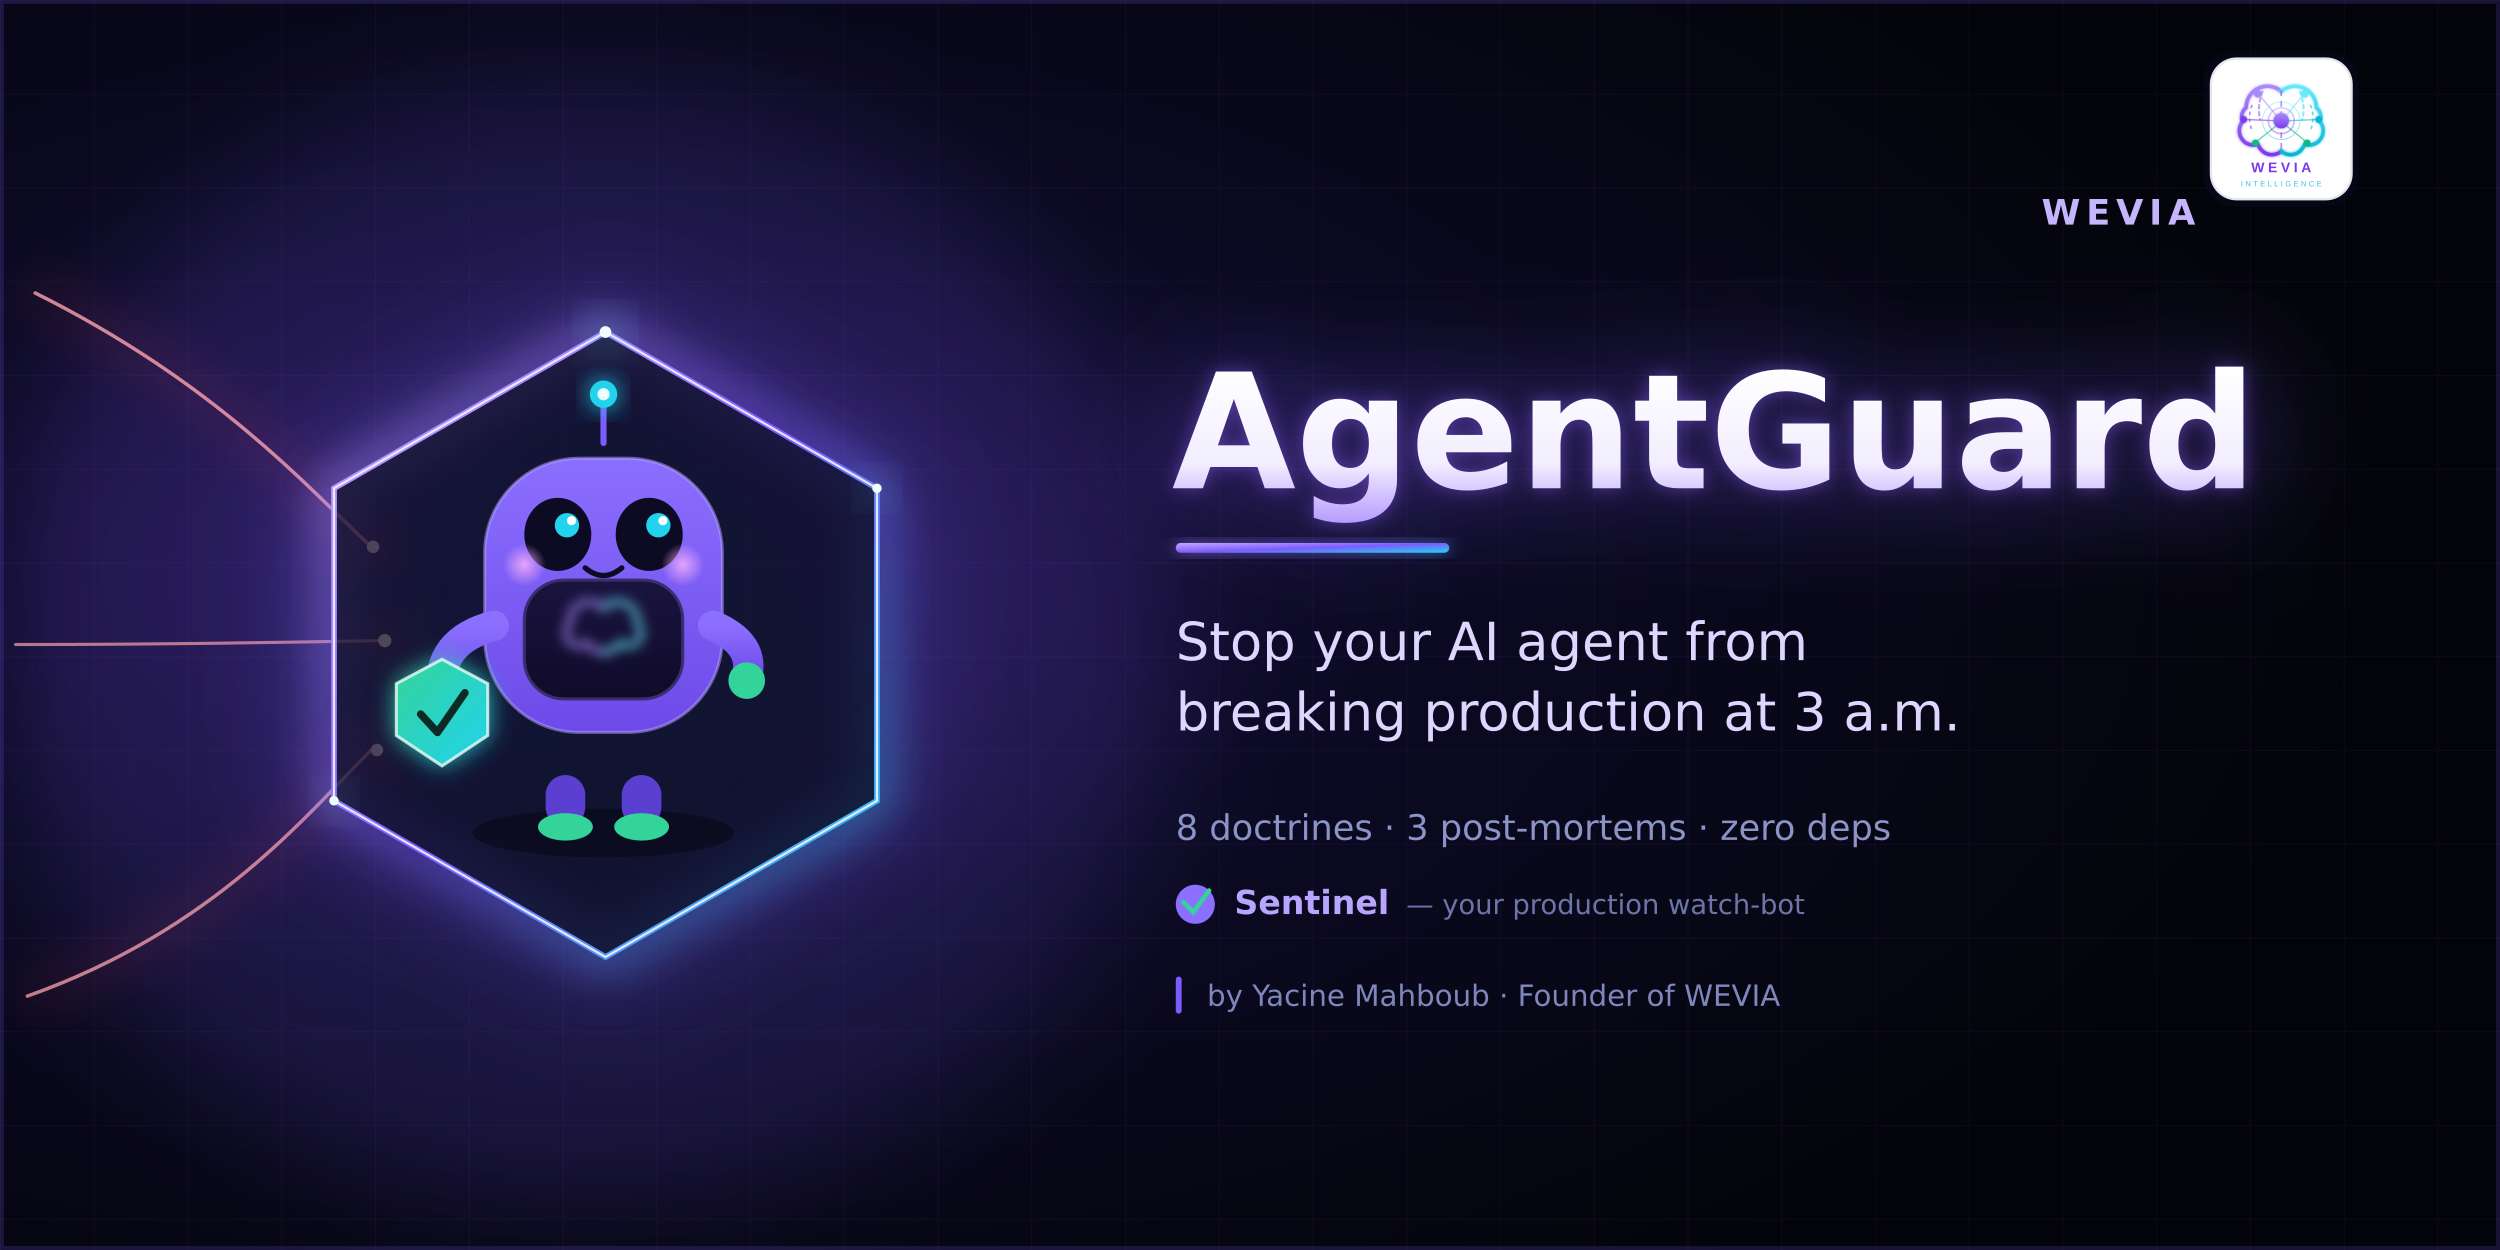
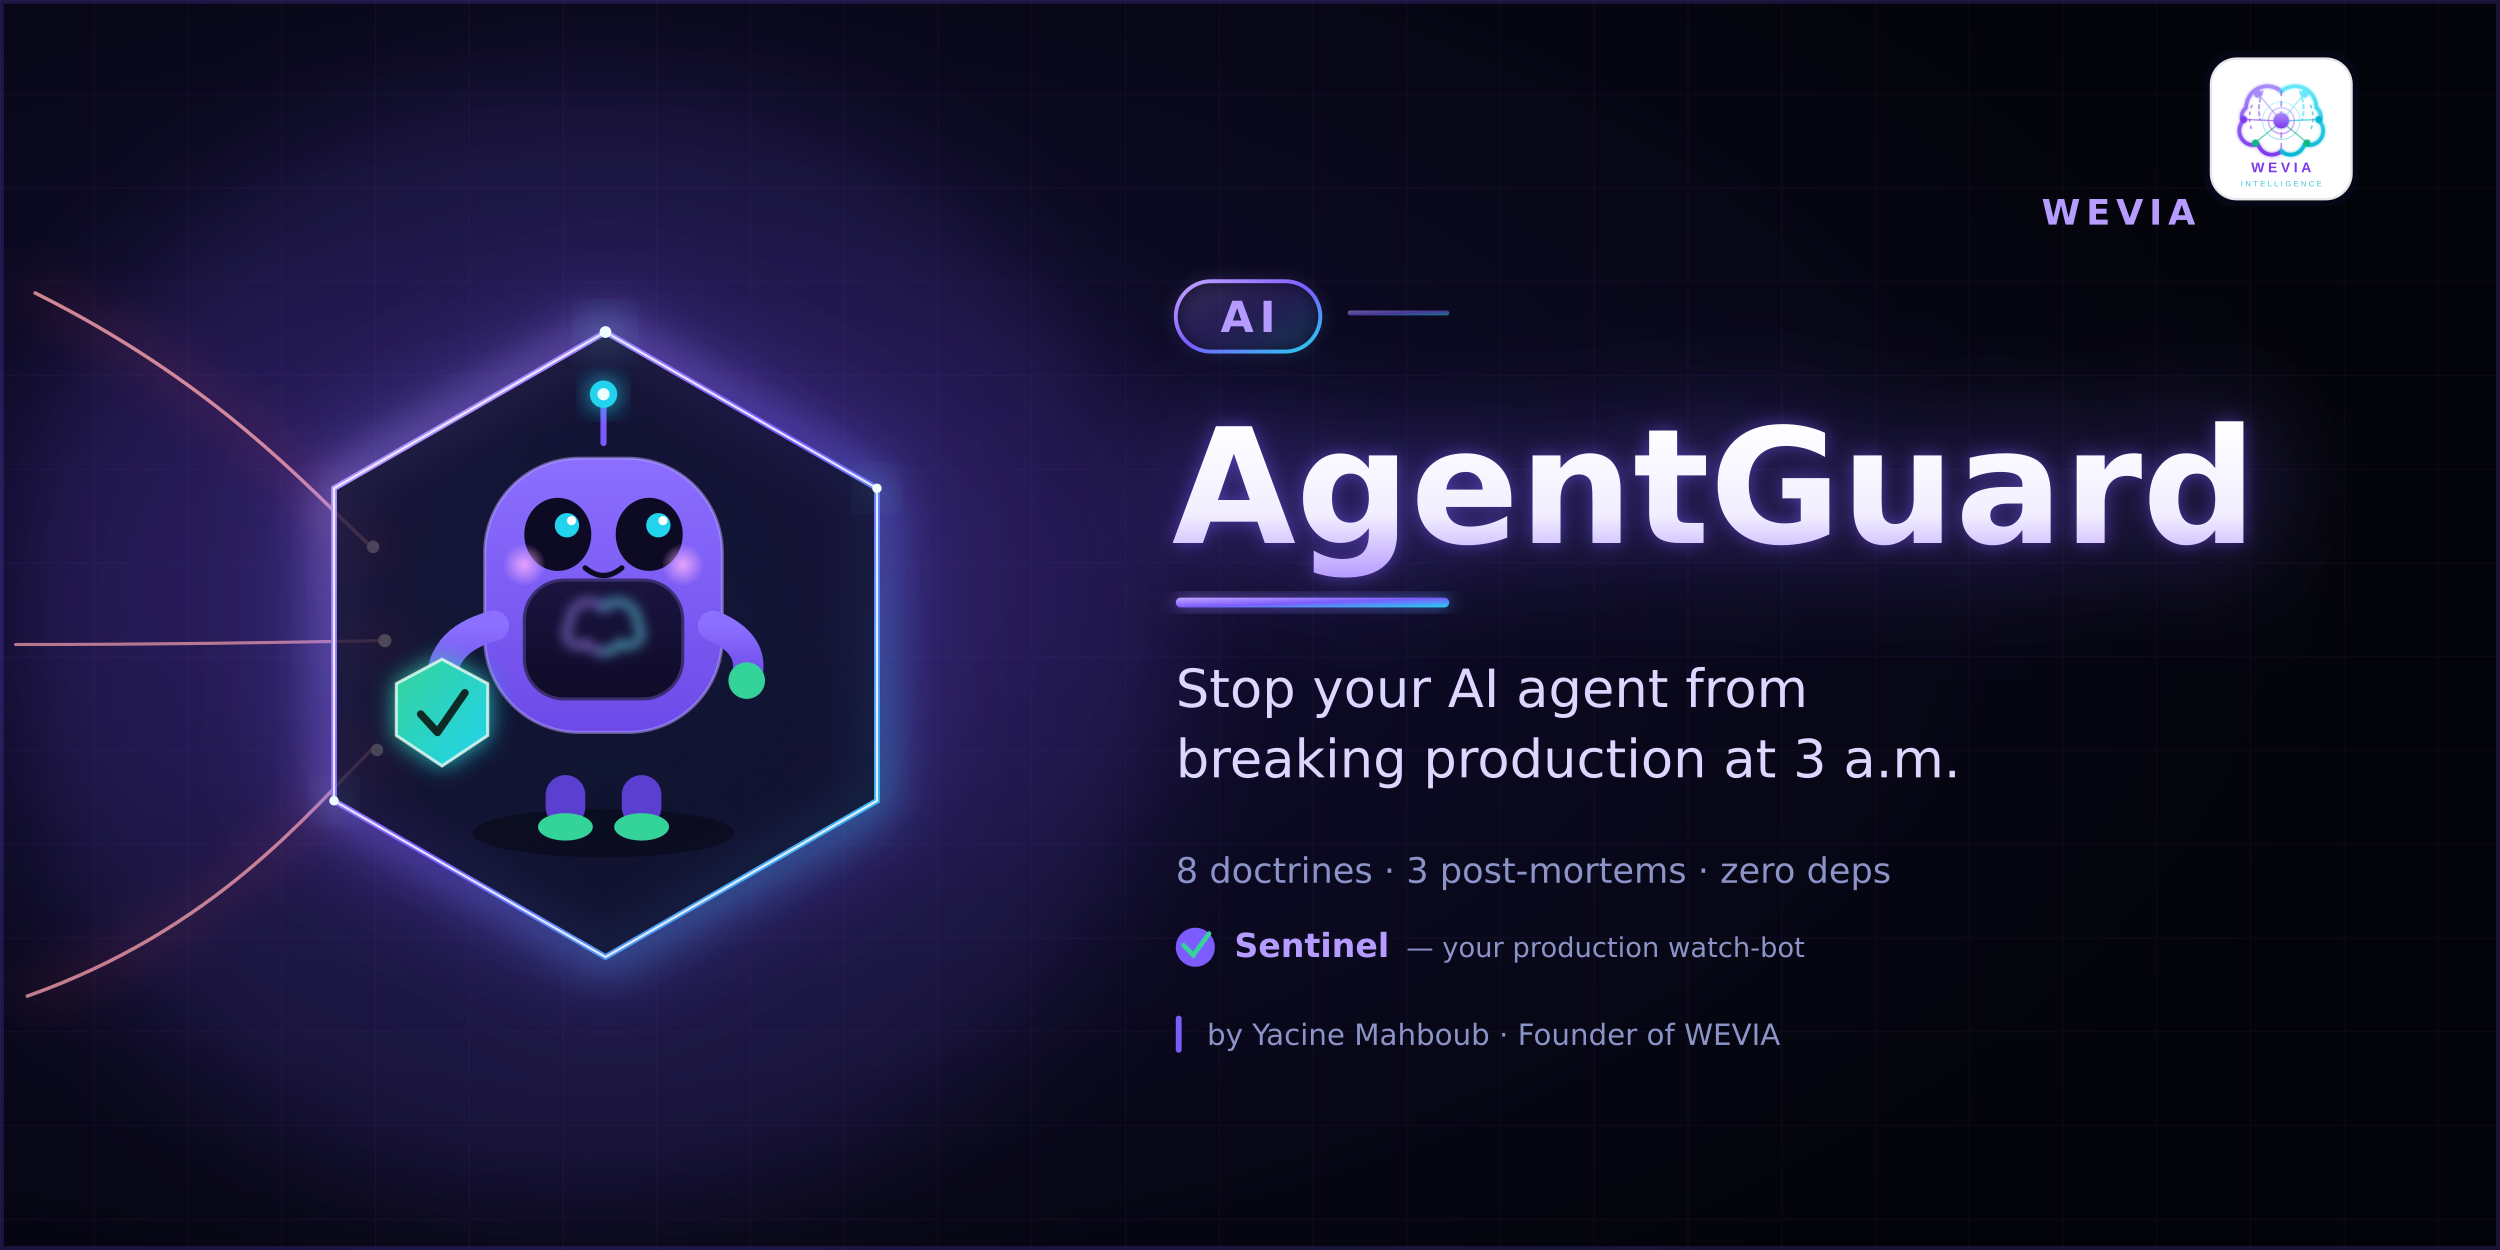
<svg xmlns="http://www.w3.org/2000/svg" viewBox="0 0 1280 640" width="1280" height="640">
  <defs>
    <radialGradient id="amb" cx="0.24" cy="0.46" r="0.72">
      <stop offset="0" stop-color="#241452" />
      <stop offset="0.42" stop-color="#0c0a24" />
      <stop offset="1" stop-color="#030409" />
    </radialGradient>
    <linearGradient id="neon" x1="0" y1="0" x2="1" y2="1">
      <stop offset="0" stop-color="#C4A6FF" />
      <stop offset="0.5" stop-color="#7C5CFF" />
      <stop offset="1" stop-color="#22D3EE" />
    </linearGradient>
    <linearGradient id="txtg" x1="0" y1="0" x2="0" y2="1">
      <stop offset="0" stop-color="#FFFFFF" />
-       <stop offset="0.62" stop-color="#F2EEFF" />
+       <stop offset="0.6" stop-color="#F2EEFF" />
      <stop offset="1" stop-color="#B69CFF" />
    </linearGradient>
    <filter id="bL" x="-100%" y="-100%" width="300%" height="300%">
      <feGaussianBlur stdDeviation="30" />
    </filter>
    <filter id="bM" x="-80%" y="-80%" width="260%" height="260%">
      <feGaussianBlur stdDeviation="12" />
    </filter>
    <filter id="bS" x="-60%" y="-60%" width="220%" height="220%">
      <feGaussianBlur stdDeviation="4.5" />
    </filter>
    <pattern id="mesh" width="48" height="48" patternUnits="userSpaceOnUse">
      <path d="M48 0H0V48" fill="none" stroke="#8B5CF6" stroke-opacity="0.06" stroke-width="1" />
    </pattern>
  </defs>
  <rect width="1280" height="640" fill="url(#amb)" />
  <rect width="1280" height="640" fill="url(#mesh)" />
  <ellipse cx="300" cy="330" rx="300" ry="290" fill="#7C5CFF" opacity="0.15" filter="url(#bL)" />
-   <ellipse cx="300" cy="330" rx="115" ry="115" fill="#22D3EE" opacity="0.10" filter="url(#bL)" />
+   <ellipse cx="300" cy="330" rx="118" ry="118" fill="#22D3EE" opacity="0.11" filter="url(#bL)" />
  <g transform="translate(1132,30) scale(0.6)">
    <rect x="-6" y="-6" width="132" height="132" rx="26" fill="#0a0a20" opacity="0.55" />
    <defs>
      <linearGradient id="wgl" x1="0" y1="0" x2="0" y2="1">
        <stop offset="0%" stop-color="#a78bfa" />
        <stop offset="100%" stop-color="#7c3aed" />
      </linearGradient>
      <linearGradient id="wgr" x1="0" y1="0" x2="0" y2="1">
        <stop offset="0%" stop-color="#67e8f9" />
        <stop offset="100%" stop-color="#06b6d4" />
      </linearGradient>
      <filter id="wglow">
        <feGaussianBlur stdDeviation="1.5" result="b" />
        <feMerge>
          <feMergeNode in="b" />
          <feMergeNode in="SourceGraphic" />
        </feMerge>
      </filter>
    </defs>
    <rect width="120" height="120" rx="22" fill="#ffffff" stroke="#e5e7eb" stroke-width="2" />
    <path d="     M60,28     C56,24 48,22 41,25     C34,28 30,35 30,42     C27,44 25,49 27,54     C24,57 23,63 26,68     C29,73 35,75 40,73     C42,78 46,82 52,82     C57,82 60,79 60,79   " fill="none" stroke="url(#wgl)" stroke-width="3" stroke-linecap="round" stroke-linejoin="round" filter="url(#wglow)" />
    <path d="M44,28 C41,36 40,44 42,52" fill="none" stroke="#a78bfa" stroke-width="1.8" stroke-dasharray="3,3" stroke-linecap="round" opacity="0.8" />
    <path d="M35,40 C32,47 32,56 36,63" fill="none" stroke="#7c3aed" stroke-width="1.4" stroke-dasharray="2,4" stroke-linecap="round" opacity="0.6" />
    <path d="     M60,28     C64,24 72,22 79,25     C86,28 90,35 90,42     C93,44 95,49 93,54     C96,57 97,63 94,68     C91,73 85,75 80,73     C78,78 74,82 68,82     C63,82 60,79 60,79   " fill="none" stroke="url(#wgr)" stroke-width="3" stroke-linecap="round" stroke-linejoin="round" filter="url(#wglow)" />
    <path d="M76,28 C79,36 80,44 78,52" fill="none" stroke="#67e8f9" stroke-width="1.8" stroke-dasharray="3,3" stroke-linecap="round" opacity="0.8" />
    <path d="M85,40 C88,47 88,56 84,63" fill="none" stroke="#06b6d4" stroke-width="1.4" stroke-dasharray="2,4" stroke-linecap="round" opacity="0.6" />
    <line x1="60" y1="27" x2="60" y2="80" stroke="#7c3aed" stroke-width="1.5" stroke-dasharray="5,4" opacity="0.55" />
    <circle cx="40" cy="30" r="3.2" fill="#a78bfa" filter="url(#wglow)" />
    <circle cx="28" cy="52" r="2.8" fill="#7c3aed" filter="url(#wglow)" />
    <circle cx="38" cy="72" r="2.8" fill="#10b981" filter="url(#wglow)" />
    <circle cx="80" cy="30" r="3.2" fill="#67e8f9" filter="url(#wglow)" />
    <circle cx="92" cy="52" r="2.8" fill="#06b6d4" filter="url(#wglow)" />
    <circle cx="82" cy="72" r="2.8" fill="#10b981" filter="url(#wglow)" />
    <line x1="42" y1="32" x2="57" y2="50" stroke="#a78bfa" stroke-width="1.2" opacity="0.6" />
    <line x1="30" y1="52" x2="54" y2="53" stroke="#7c3aed" stroke-width="1.2" opacity="0.6" />
    <line x1="40" y1="70" x2="56" y2="57" stroke="#10b981" stroke-width="1.2" opacity="0.6" />
    <line x1="78" y1="32" x2="63" y2="50" stroke="#67e8f9" stroke-width="1.2" opacity="0.6" />
    <line x1="90" y1="52" x2="66" y2="53" stroke="#06b6d4" stroke-width="1.2" opacity="0.6" />
    <line x1="80" y1="70" x2="64" y2="57" stroke="#10b981" stroke-width="1.2" opacity="0.6" />
    <circle cx="60" cy="53" r="6.5" fill="url(#wgl)" filter="url(#wglow)" />
    <circle cx="60" cy="53" r="11" fill="none" stroke="url(#wgl)" stroke-width="1.5" opacity="0.4" />
    <circle cx="60" cy="53" r="16" fill="none" stroke="url(#wgr)" stroke-width="0.8" opacity="0.45" />
    <text x="60" y="97" font-family="Arial Black,Arial" font-weight="900" font-size="12" fill="#7c3aed" text-anchor="middle" letter-spacing="3">WEVIA</text>
    <text x="60" y="109" font-family="Arial,sans-serif" font-size="6.5" fill="#06b6d4" text-anchor="middle" letter-spacing="2" opacity="0.8">INTELLIGENCE</text>
  </g>
-   <text x="1124" y="115" text-anchor="end" font-family="DejaVu Sans" font-weight="bold" font-size="18" fill="#C4B5FD" letter-spacing="3">WEVIA</text>
+   <text x="1124" y="115" text-anchor="end" font-family="DejaVu Sans" font-weight="bold" font-size="18" fill="#B69CFF" letter-spacing="3">WEVIA</text>
  <g stroke-linecap="round" fill="none">
    <path d="M18,150 C110,196 156,248 188,278" stroke="#F43F5E" stroke-width="7" opacity="0.28" filter="url(#bM)" />
    <path d="M18,150 C110,196 156,248 188,278" stroke="#FDA4AF" stroke-width="1.8" opacity="0.8" />
    <path d="M14,510 C110,476 158,416 190,384" stroke="#F43F5E" stroke-width="7" opacity="0.26" filter="url(#bM)" />
    <path d="M14,510 C110,476 158,416 190,384" stroke="#FDA4AF" stroke-width="1.8" opacity="0.74" />
    <path d="M8,330 C82,330 140,329 194,328" stroke="#F43F5E" stroke-width="7" opacity="0.24" filter="url(#bM)" />
    <path d="M8,330 C82,330 140,329 194,328" stroke="#FDA4AF" stroke-width="1.6" opacity="0.68" />
  </g>
  <g fill="#FFE4E6">
    <circle cx="191" cy="280" r="9" fill="#F43F5E" opacity="0.5" filter="url(#bM)" />
    <circle cx="191" cy="280" r="3.2" />
    <circle cx="193" cy="384" r="9" fill="#F43F5E" opacity="0.5" filter="url(#bM)" />
    <circle cx="193" cy="384" r="3.2" />
    <circle cx="197" cy="328" r="10" fill="#F43F5E" opacity="0.5" filter="url(#bM)" />
    <circle cx="197" cy="328" r="3.4" />
  </g>
  <g transform="translate(310,330)">
    <path d="M0,-160 L139,-80 L139,80 L0,160 L-139,80 L-139,-80 Z" fill="none" stroke="#7C5CFF" stroke-width="19" opacity="0.5" filter="url(#bL)" />
    <path d="M0,-160 L139,-80 L139,80 L0,160 L-139,80 L-139,-80 Z" fill="none" stroke="url(#neon)" stroke-width="9" opacity="0.9" filter="url(#bM)" />
    <path d="M0,-160 L139,-80 L139,80 L0,160 L-139,80 L-139,-80 Z" fill="#080a1c" fill-opacity="0.7" stroke="url(#neon)" stroke-width="3" />
    <path d="M0,-160 L139,-80 L139,80 L0,160 L-139,80 L-139,-80 Z" fill="none" stroke="#F5F3FF" stroke-width="1.1" opacity="0.9" />
    <g fill="#67E8F9">
      <circle cx="0" cy="-160" r="6.5" opacity="0.75" filter="url(#bM)" />
      <circle cx="0" cy="-160" r="3" fill="#F0FEFF" />
      <circle cx="139" cy="-80" r="5" opacity="0.7" filter="url(#bM)" />
      <circle cx="139" cy="-80" r="2.4" fill="#F0FEFF" />
      <circle cx="-139" cy="80" r="5" opacity="0.7" filter="url(#bM)" />
      <circle cx="-139" cy="80" r="2.4" fill="#F0FEFF" />
    </g>
    <g transform="translate(-118,-150) scale(0.78)">
      <defs>
        <linearGradient id="guard_body" x1="0" y1="0" x2="0" y2="1">
          <stop offset="0" stop-color="#8B6FFF" />
          <stop offset="1" stop-color="#6D4AE8" />
        </linearGradient>
        <linearGradient id="guard_belly" x1="0" y1="0" x2="0" y2="1">
          <stop offset="0" stop-color="#1a1440" />
          <stop offset="1" stop-color="#0f0b28" />
        </linearGradient>
        <linearGradient id="guard_shield" x1="0" y1="0" x2="1" y2="1">
          <stop offset="0" stop-color="#34D399" />
          <stop offset="1" stop-color="#22D3EE" />
        </linearGradient>
        <radialGradient id="guard_cheek" cx="0.5" cy="0.5" r="0.5">
          <stop offset="0" stop-color="#F0ABFC" stop-opacity="0.9" />
          <stop offset="1" stop-color="#F0ABFC" stop-opacity="0" />
        </radialGradient>
        <filter id="guard_soft" x="-40%" y="-40%" width="180%" height="180%">
          <feGaussianBlur stdDeviation="4" />
        </filter>
        <filter id="guard_dropg" x="-50%" y="-50%" width="200%" height="200%">
          <feGaussianBlur stdDeviation="8" result="b" />
          <feMerge>
            <feMergeNode in="b" />
            <feMergeNode in="SourceGraphic" />
          </feMerge>
        </filter>
      </defs>
      <ellipse cx="150" cy="316" rx="86" ry="16" fill="#000" opacity="0.35" />
      <g fill="#5B3FD0">
        <rect x="112" y="278" width="26" height="34" rx="13" />
        <rect x="162" y="278" width="26" height="34" rx="13" />
      </g>
      <g fill="#34D399">
        <ellipse cx="125" cy="312" rx="18" ry="9" />
        <ellipse cx="175" cy="312" rx="18" ry="9" />
      </g>
      <line x1="150" y1="60" x2="150" y2="34" stroke="#7C5CFF" stroke-width="4" stroke-linecap="round" />
      <circle cx="150" cy="28" r="9" fill="#22D3EE" filter="url(#guard_dropg)" />
      <circle cx="150" cy="28" r="4" fill="#ECFEFF" />
      <rect x="72" y="70" width="156" height="180" rx="62" fill="url(#guard_body)" />
      <rect x="72" y="70" width="156" height="180" rx="62" fill="none" stroke="#B8A5FF" stroke-width="2" opacity="0.5" />
      <rect x="98" y="150" width="104" height="78" rx="26" fill="url(#guard_belly)" stroke="#3A2E70" stroke-width="2" />
      <path d="M150,168 C146,164 139,163 134,166 C129,169 127,174 128,179 C125,181 124,186 127,190 C130,194 136,194 139,191 C141,195 145,197 150,197" fill="none" stroke="#A78BFA" stroke-width="3" stroke-linecap="round" filter="url(#guard_soft)" />
      <path d="M150,168 C154,164 161,163 166,166 C171,169 173,174 172,179 C175,181 176,186 173,190 C170,194 164,194 161,191 C159,195 155,197 150,197" fill="none" stroke="#67E8F9" stroke-width="3" stroke-linecap="round" filter="url(#guard_soft)" />
      <g>
        <ellipse cx="120" cy="120" rx="22" ry="24" fill="#0d0a24" />
        <ellipse cx="180" cy="120" rx="22" ry="24" fill="#0d0a24" />
        <circle cx="126" cy="114" r="8" fill="#22D3EE" />
        <circle cx="129" cy="111" r="3" fill="#fff" />
        <circle cx="186" cy="114" r="8" fill="#22D3EE" />
        <circle cx="189" cy="111" r="3" fill="#fff" />
      </g>
      <circle cx="98" cy="140" r="14" fill="url(#guard_cheek)" />
      <circle cx="202" cy="140" r="14" fill="url(#guard_cheek)" />
      <path d="M138,142 Q150,152 162,142" fill="none" stroke="#0d0a24" stroke-width="3.5" stroke-linecap="round" />
      <path d="M78,180 Q40,190 44,224" fill="none" stroke="url(#guard_body)" stroke-width="20" stroke-linecap="round" />
      <g transform="translate(44,236)">
        <path d="M0,-34 L30,-18 L30,16 L0,36 L-30,16 L-30,-18 Z" fill="url(#guard_shield)" filter="url(#guard_dropg)" />
        <path d="M0,-34 L30,-18 L30,16 L0,36 L-30,16 L-30,-18 Z" fill="none" stroke="#ECFDF5" stroke-width="2" opacity="0.8" />
        <path d="M-14,2 L-3,14 L15,-12" fill="none" stroke="#0d2a24" stroke-width="5" stroke-linecap="round" stroke-linejoin="round" />
      </g>
      <path d="M222,180 Q250,192 244,214" fill="none" stroke="url(#guard_body)" stroke-width="20" stroke-linecap="round" />
      <circle cx="244" cy="216" r="12" fill="#34D399" />
    </g>
  </g>
+   <g transform="translate(602,170)">
+     <rect x="0" y="-26" width="74" height="36" rx="18" fill="url(#neon)" opacity="0.22" filter="url(#bS)" />
+     <rect x="0" y="-26" width="74" height="36" rx="18" fill="none" stroke="url(#neon)" stroke-width="2" />
+     <text x="37" y="0" text-anchor="middle" font-family="DejaVu Sans" font-weight="bold" font-size="22" fill="#B69CFF" letter-spacing="3">AI</text>
+     <rect x="88" y="-11" width="52" height="2.5" rx="1.2" fill="url(#neon)" opacity="0.55" />
+   </g>
  <g font-family="DejaVu Sans" font-weight="bold">
-     <text x="600" y="250" font-size="82" fill="#7C5CFF" opacity="0.6" filter="url(#bL)">AgentGuard</text>
-     <text x="600" y="250" font-size="82" fill="#8B5CF6" opacity="0.5" filter="url(#bS)">AgentGuard</text>
-     <text x="600" y="250" font-size="82" fill="url(#txtg)">AgentGuard</text>
-   </g>
-   <rect x="602" y="278" width="140" height="5" rx="2.5" fill="url(#neon)" opacity="0.8" filter="url(#bS)" />
-   <rect x="602" y="278" width="140" height="5" rx="2.5" fill="url(#neon)" />
+     <text x="600" y="278" font-size="82" fill="#7C5CFF" opacity="0.6" filter="url(#bL)">AgentGuard</text>
+     <text x="600" y="278" font-size="82" fill="#7C5CFF" opacity="0.5" filter="url(#bS)">AgentGuard</text>
+     <text x="600" y="278" font-size="82" fill="url(#txtg)">AgentGuard</text>
+   </g>
+   <rect x="602" y="306" width="140" height="5" rx="2.5" fill="url(#neon)" opacity="0.8" filter="url(#bS)" />
+   <rect x="602" y="306" width="140" height="5" rx="2.5" fill="url(#neon)" />
  <g font-family="DejaVu Sans">
-     <text x="602" y="338" font-size="27" fill="#DDD6FE">Stop your AI agent from</text>
-     <text x="602" y="374" font-size="27" fill="#DDD6FE">breaking production at 3 a.m.</text>
-     <text x="602" y="430" font-size="18" fill="#8B93C7">8 doctrines · 3 post-mortems · zero deps</text>
-   </g>
-   <g transform="translate(602,468)">
-     <circle cx="10" cy="-5" r="10" fill="#8B6FFF" />
+     <text x="602" y="362" font-size="27" fill="#DDD6FE">Stop your AI agent from</text>
+     <text x="602" y="398" font-size="27" fill="#DDD6FE">breaking production at 3 a.m.</text>
+     <text x="602" y="452" font-size="18" fill="#8B93C7">8 doctrines · 3 post-mortems · zero deps</text>
+   </g>
+   <g transform="translate(602,490)">
+     <circle cx="10" cy="-5" r="10" fill="#7C5CFF" />
    <path d="M4,-6 L9,-1 L17,-12" fill="none" stroke="#34D399" stroke-width="2.4" stroke-linecap="round" />
-     <text x="30" y="0" font-family="DejaVu Sans" font-weight="bold" font-size="17" fill="#B8A5FF">Sentinel</text>
-     <text x="118" y="0" font-family="DejaVu Sans" font-size="14" fill="#6D75A8">— your production watch-bot</text>
+     <text x="30" y="0" font-family="DejaVu Sans" font-weight="bold" font-size="17" fill="#B69CFF">Sentinel</text>
+     <text x="118" y="0" font-family="DejaVu Sans" font-size="14" fill="#8B93C7">— your production watch-bot</text>
  </g>
  <g font-family="DejaVu Sans">
-     <rect x="602" y="500" width="3" height="19" rx="1.5" fill="#7C5CFF" />
-     <text x="618" y="515" font-size="15" fill="#7E86BB">by Yacine Mahboub · Founder of WEVIA</text>
+     <rect x="602" y="520" width="3" height="19" rx="1.5" fill="#7C5CFF" />
+     <text x="618" y="535" font-size="15" fill="#8B93C7">by Yacine Mahboub · Founder of WEVIA</text>
  </g>
  <rect x="1" y="1" width="1278" height="638" fill="none" stroke="#7C5CFF" stroke-opacity="0.18" stroke-width="2" />
</svg>
